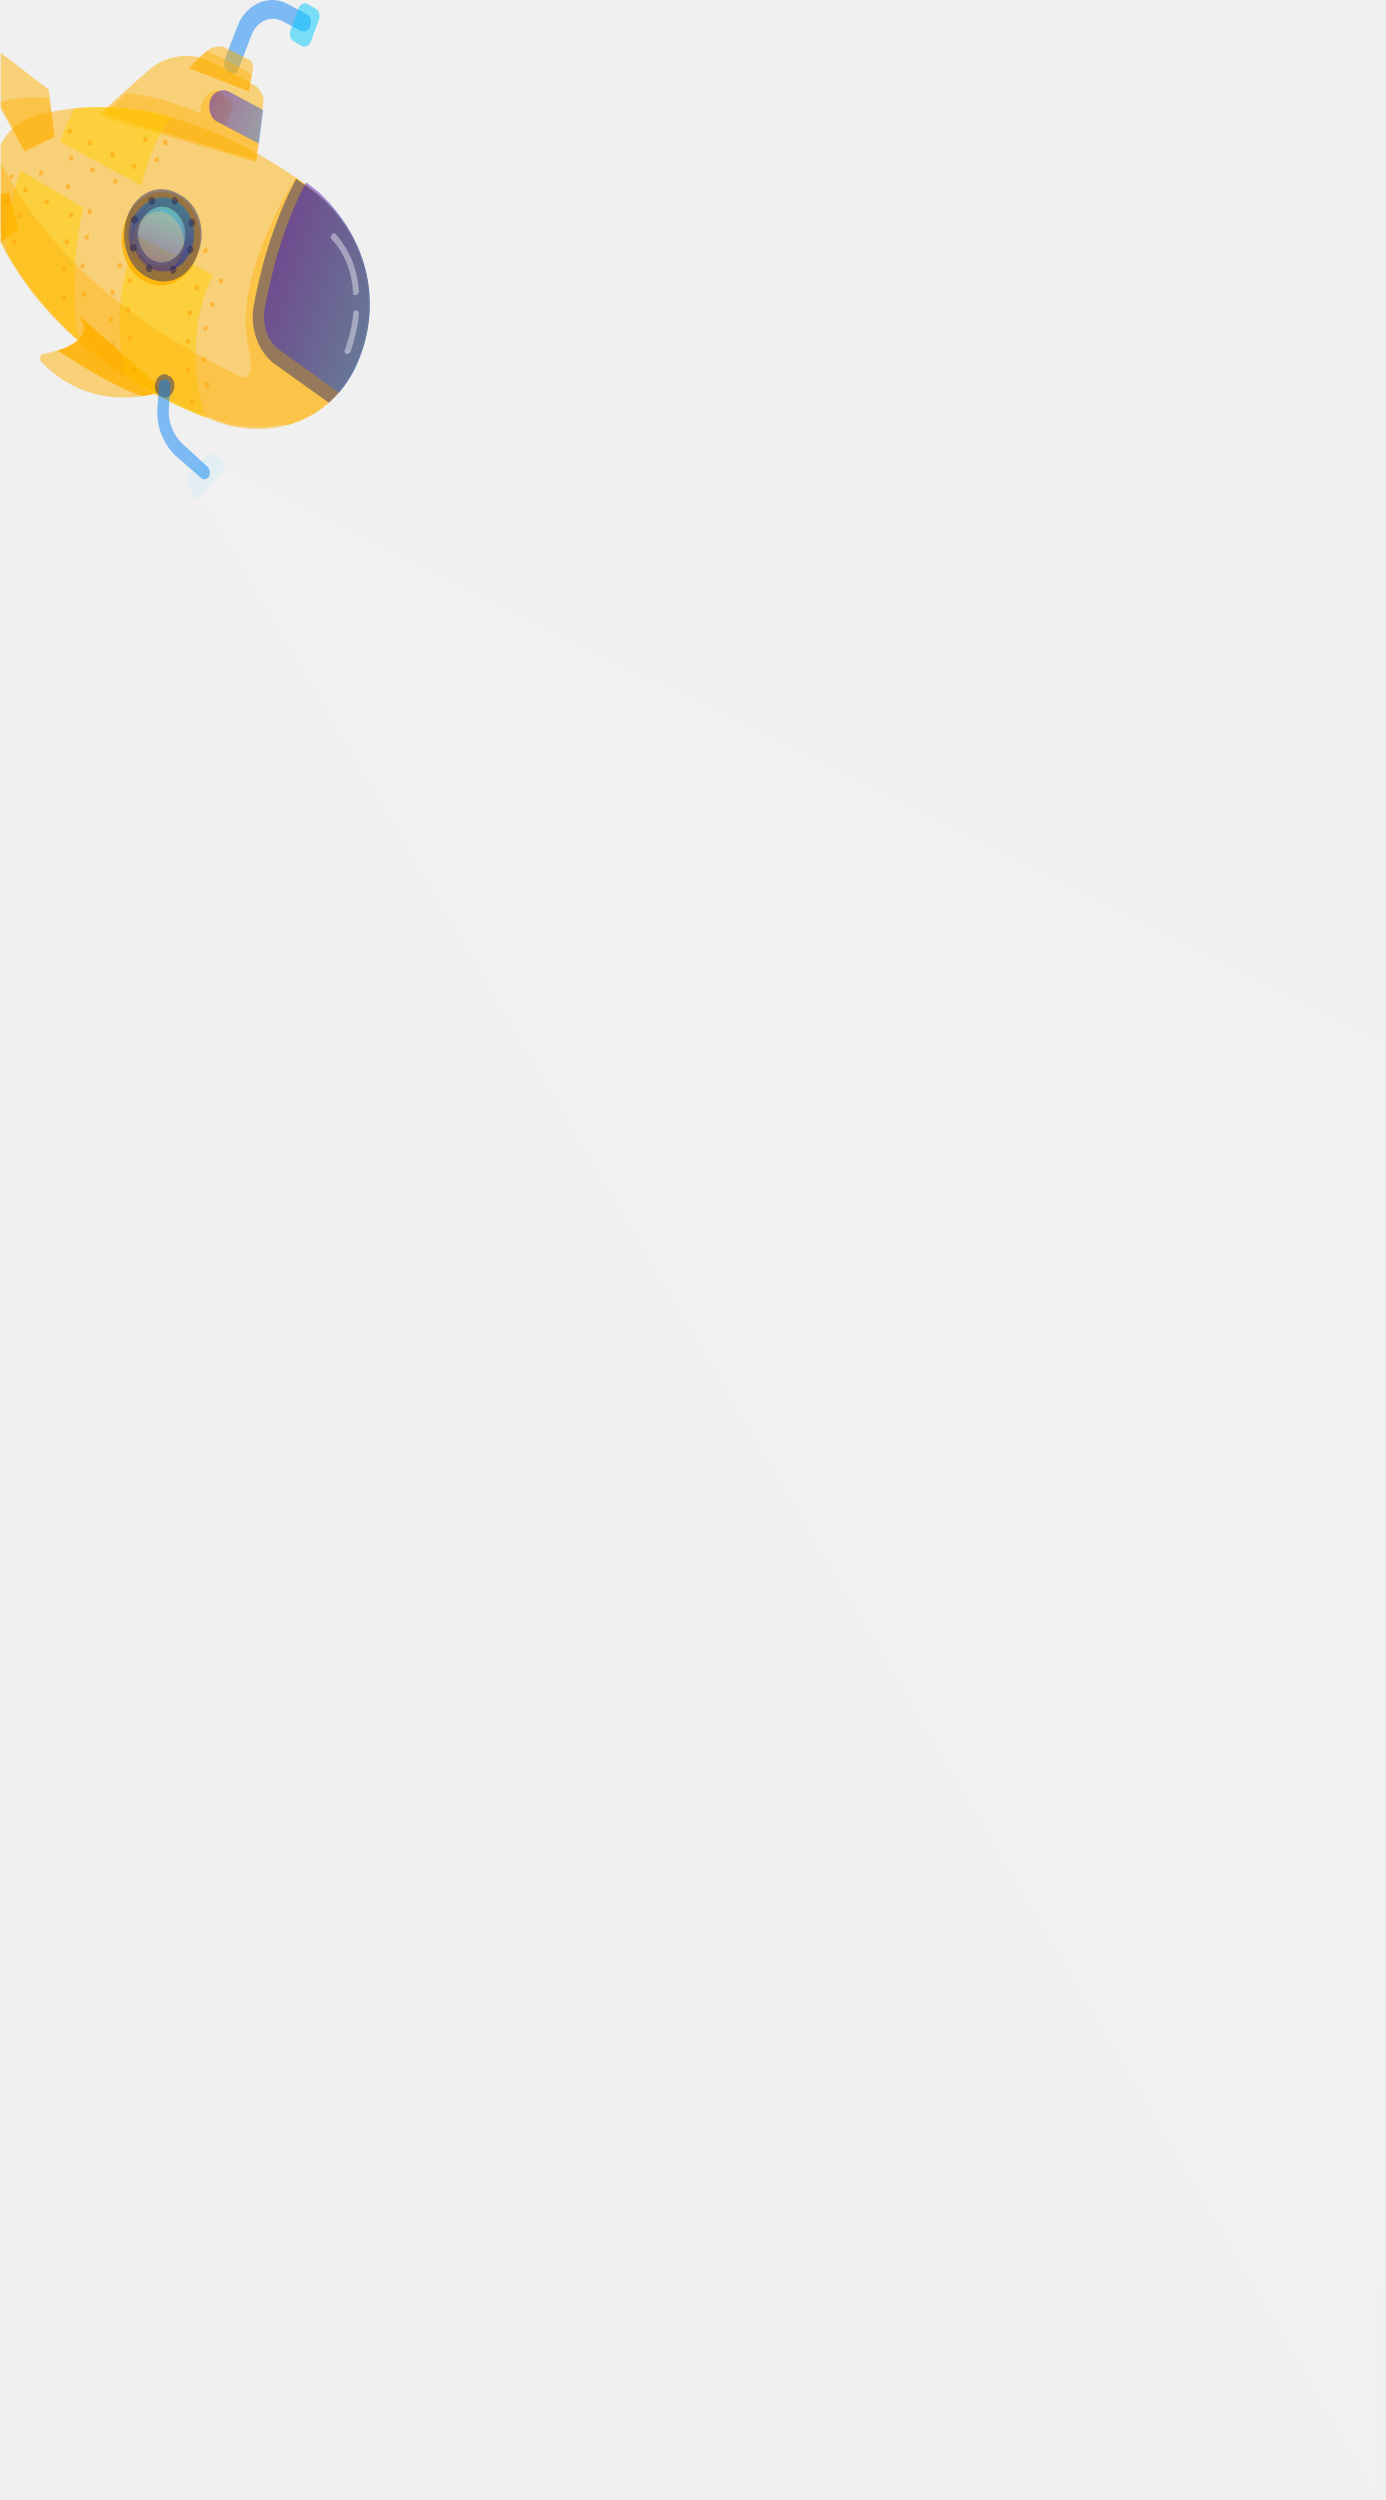
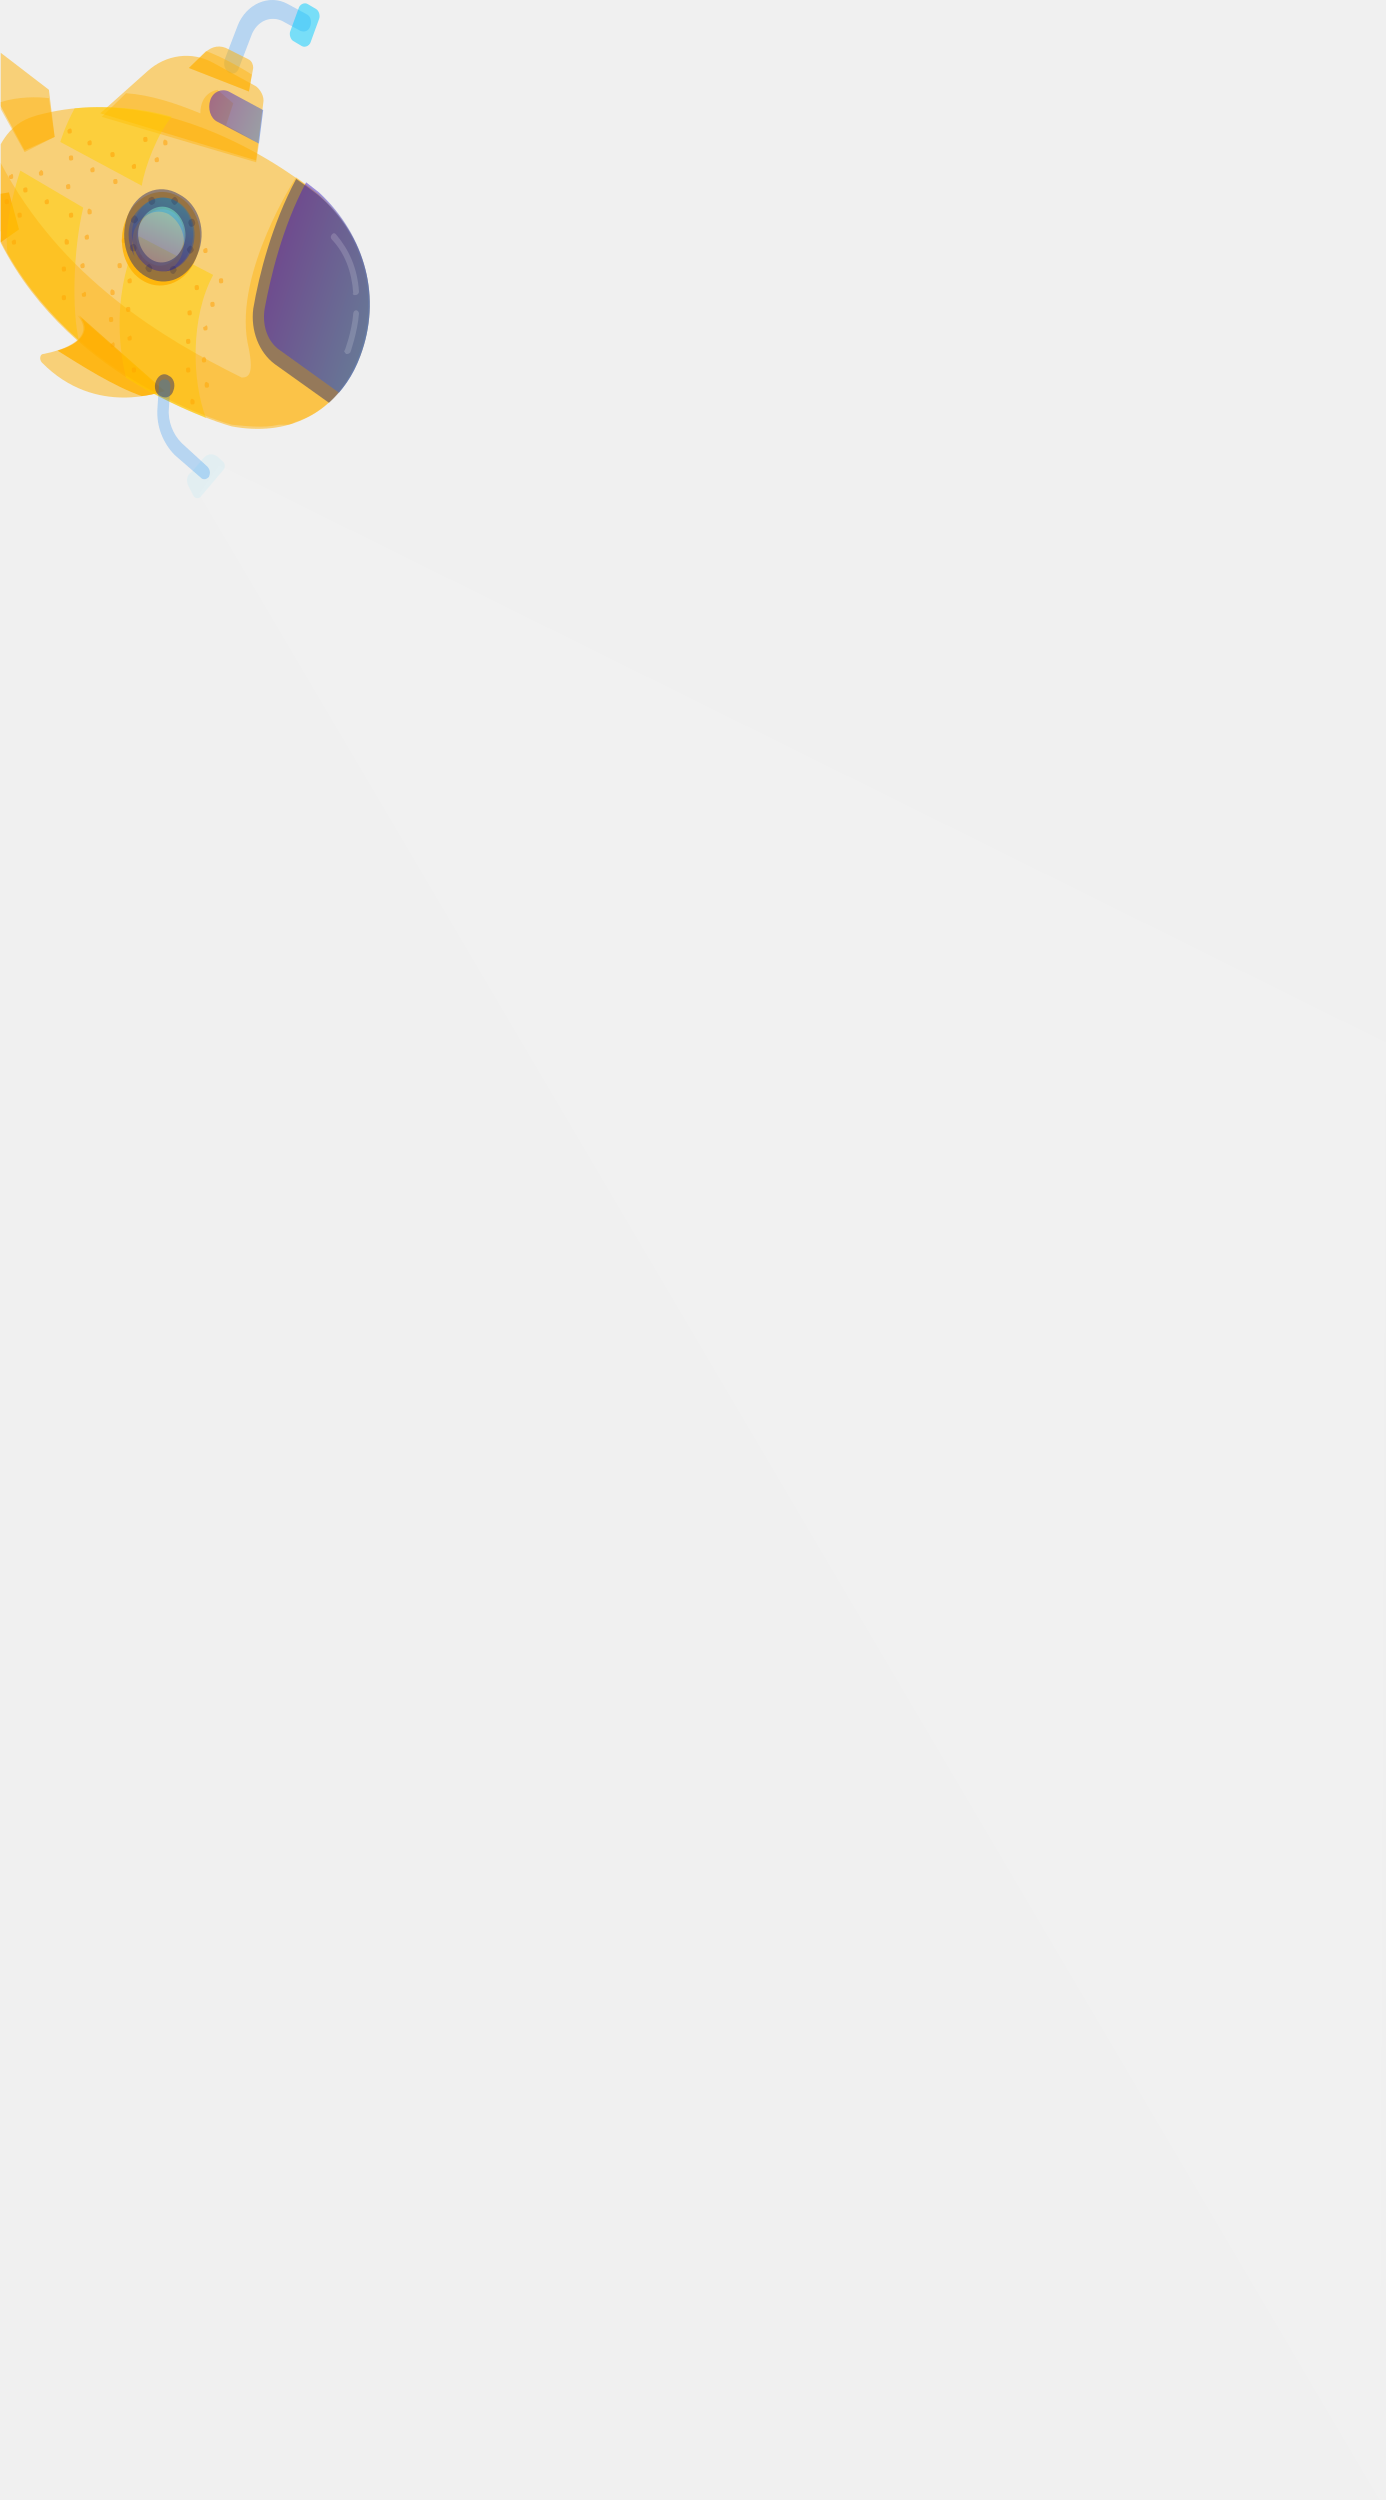
- <svg xmlns="http://www.w3.org/2000/svg" width="1927" height="3476" fill="none">
-   <path opacity=".5" d="M318.315 101.432c5.974 2.352 11.947 0 13.939-7.056l17.921-46.766c7.965-18.725 25.787-25.781 41.717-18.725l25.787 14.02c5.974 2.353 11.948 0 13.939-7.055 1.991-7.056 0-14.02-5.974-16.373l-25.787-14.02C374.07-8.566 342.21 5.455 330.362 35.85l-17.921 46.767c-2.091 7.146-.1 14.202 5.874 18.815z" fill="#0981F3" />
-   <path opacity=".5" d="M407.723 57.016l11.947 7.056c3.983 2.352 9.957 0 11.948-4.704l11.948-32.745c1.991-4.703 0-11.668-3.983-14.02l-11.948-7.056c-3.982-2.352-9.956 0-11.947 4.704L403.74 42.996c-1.991 4.613 0 11.669 3.983 14.02z" fill="#00CBFF" />
-   <path opacity=".5" d="M346.094 127.21l5.973-32.744c0-4.704-1.991-9.408-5.973-11.669l-27.779-14.02c-11.947-7.056-23.795-4.704-33.752 4.703l-21.904 21.076 83.435 32.654z" fill="#FFB000" />
-   <path opacity=".4" d="M286.554 71.037c19.814 7.056 49.683 23.429 63.522 32.746l-3.983 23.428-83.434-32.745 23.895-23.429z" fill="#FFB000" />
-   <path opacity=".5" d="M356.049 223.096l9.957-79.602c1.991-9.317-3.983-18.725-9.957-23.428L296.411 87.32c-29.769-16.373-65.513-11.669-91.399 11.669l-65.513 58.526 216.55 65.581z" fill="#FFB000" />
-   <path opacity=".4" d="M175.242 129.562c33.752 2.352 69.495 14.021 103.347 28.133 0-30.394 23.796-32.746 23.796-32.746l21.904 18.725-9.957 30.394c17.922 9.317 33.752 18.724 45.7 25.78l-3.983 25.781-214.559-63.14 33.752-32.927z" fill="#FFB000" />
-   <path opacity=".5" d="M75.978 190.351l-7.965-65.491L1 73.39v74.11l33.161 61.576 41.817-18.725z" fill="#FFB000" />
-   <path opacity=".4" d="M75.978 190.351l-41.717 21.077-33.26-59.8L1 146v-4.029c23.178-7.694 52.156-7.564 67.013-5.441l7.965 53.821z" fill="#FFB000" />
-   <path opacity=".8" d="M1 324v-54.62l11.456-1.87 13.939 51.471L1 336.92V324z" fill="#FFB000" />
-   <path opacity=".5" d="M226.915 543.677s-93.39 37.449-168.86-39.801c-3.982-4.704-1.99-11.669 1.992-11.669 25.787-4.704 75.469-21.077 47.691-53.822l119.177 105.292z" fill="#FFB000" />
-   <path opacity=".8" d="M109.729 438.385l119.178 105.292s-11.948 4.704-31.761 7.056c-39.726-14.021-83.434-42.153-117.186-63.23 23.796-6.965 51.574-23.338 29.769-49.118z" fill="#FFB000" />
-   <path opacity=".5" d="M322.297 592.885S100.572 533.811.97 337.5c0-4.5 1.483-13.461.03-16.5V200.518c15.934-28.31 35.188-37.155 61.038-42.824 194.647-46.766 379.437 112.349 379.437 112.349 65.512 58.526 87.416 145.093 57.647 224.605-31.86 84.125-101.356 112.258-176.825 98.237z" fill="#FFB000" />
-   <path opacity=".5" d="M151.446 443.088c0 2.352 0 4.704 1.992 4.704 1.991 0 3.982 0 3.982-2.352s0-4.704-1.991-4.704-3.983 0-3.983 2.352zm1.992 35.098c0 2.351 0 4.703 1.991 4.703s3.982 0 3.982-2.352c0-2.351 0-4.703-1.991-4.703 0 0-1.991 2.352-3.982 2.352zm0-72.546c0 2.351 0 4.703 1.991 4.703s3.982 0 3.982-2.351c0-2.352 0-4.704-1.991-4.704-1.991-2.352-3.982 0-3.982 2.352zm9.956-37.451c0 2.352 0 4.704 1.991 4.704s3.982 0 3.982-2.352 0-4.704-1.991-4.704c-2.091 0-3.982 0-3.982 2.352zm5.875-35.097c0 2.352 0 4.703 1.991 4.703s3.982 0 3.982-2.351c0-2.352 0-4.703-1.991-4.703 0 0-1.991 0-3.982 2.351z" fill="#FF9D00" />
-   <path opacity=".5" d="M115.703 288.677c-13.939 58.526-15.93 142.742-5.974 184.896-35.743-32.746-71.486-72.547-99.364-121.666-5.974-46.766 17.921-114.7 17.921-114.7l87.417 51.47zM296.41 382.3c-31.761 58.526-29.769 147.446-9.956 198.916-27.778-11.669-67.504-28.042-111.212-56.174-27.779-116.961 17.921-196.564 17.921-196.564L296.41 382.3z" fill="#FFCE00" />
-   <path opacity=".5" d="M183.207 513.284c0 2.352 0 4.704 1.991 4.704 1.992 0 3.983 0 3.983-2.352 0-2.351 0-4.704-1.991-4.704-1.992 0-3.983 0-3.983 2.352zm-5.974-44.415c0 2.352 0 4.704 1.992 4.704 1.991 0 3.982 0 3.982-2.352s0-4.704-1.991-4.704l-3.983 2.352zm-1.991-39.801c0 2.352 0 4.704 1.991 4.704 1.992 0 3.983 0 3.983-2.352s0-4.704-1.991-4.704c-1.992 0-3.983 0-3.983 2.352z" fill="#FF9D00" />
-   <path opacity=".8" d="M175.242 305.051c11.947-32.745 45.699-46.766 71.486-32.745 27.778 14.021 39.726 53.822 25.787 86.567-11.948 32.745-45.7 46.766-71.487 32.745-27.778-14.021-39.626-53.822-25.786-86.567zm17.921 9.317c-7.965 21.077 0 44.414 15.93 51.47 15.93 9.317 35.743 0 43.709-21.076 7.965-21.077 0-44.505-15.931-51.47-15.93-6.965-35.743 2.352-43.708 21.076z" fill="#FFB000" />
-   <path opacity=".5" d="M177.233 389.265c0 2.352 0 4.704 1.992 4.704 1.991 0 3.982 0 3.982-2.352s0-4.704-1.991-4.704c0 0-1.991 0-3.983 2.352zm13.94-32.745c0 2.352 0 4.704 1.991 4.704s3.983 0 3.983-2.352 0-4.704-1.992-4.704c0 0-1.991 0-3.982 2.352z" fill="#FF9D00" />
-   <path opacity=".5" d="M197.147 258.284L83.844 197.406s5.974-21.076 19.912-46.766c47.691-4.704 93.391 0 135.108 11.669-19.913 23.428-37.735 70.195-41.717 95.975z" fill="#FFCE00" />
-   <path opacity=".5" d="M187.19 305.051c-9.957 25.78 0 56.173 21.804 67.842 21.804 11.669 47.691 0 57.647-25.78 9.957-25.689 0-56.173-21.904-67.842-21.804-11.669-47.591 0-57.547 25.78z" fill="url(#paint0_linear)" />
-   <path opacity=".5" d="M242.845 279.269c21.805 11.669 31.761 42.153 21.805 67.844-5.974 16.372-19.913 28.041-35.744 30.393 9.957-2.352 19.814-11.669 23.796-23.428 7.965-21.077 0-44.415-17.921-56.175-17.922-9.317-37.735 0-47.691 21.077-3.983 11.669-3.983 25.781 0 37.45-7.965-14.021-11.948-32.746-3.983-51.471 14.039-25.69 39.826-37.359 59.738-25.69z" fill="url(#paint1_linear)" />
-   <path opacity=".5" d="M177.234 300.347c11.947-32.746 43.708-46.767 71.486-30.394 27.778 14.021 39.726 51.471 25.787 84.216-11.948 32.746-43.708 46.766-71.486 30.394-25.787-14.021-37.635-51.47-25.787-84.216zm17.921 9.407c-7.965 18.725 0 42.153 15.93 51.471 15.93 9.407 35.743 0 43.709-18.725 7.965-18.725 0-42.153-15.931-51.47-15.93-9.408-35.743 0-43.708 18.724z" fill="#2F306B" />
-   <path opacity=".5" d="M360.032 199.759l-57.647-30.393c-9.957-4.704-13.939-18.725-9.957-30.394 3.983-11.669 15.931-16.373 25.787-11.669l47.691 25.78-5.874 46.676z" fill="url(#paint2_linear)" />
-   <path opacity=".5" d="M238.864 276.919c-1.991 2.352 0 4.704 1.991 7.056 1.991 2.353 3.983 0 5.974-2.352s0-4.704-1.991-7.056c-1.992-2.262-3.983.09-5.974 2.352zm25.786 28.131c-1.991 0-3.982 4.704-1.991 7.056 0 2.351 3.982 4.703 5.973 2.351 1.992 0 3.983-4.703 1.992-7.055 0-2.352-3.983-4.704-5.974-2.352zm1.991 37.449c-1.991-2.351-3.982.001-5.973 2.352-1.992 2.352 0 4.704 1.991 7.055 1.991 2.352 3.982 0 5.974-2.351 1.991-2.443 0-4.704-1.992-7.056zm-21.803 30.395c0-2.352-3.983-4.704-5.974-2.352-1.991 0-3.983 4.704-1.991 7.056 0 2.352 3.982 4.704 5.973 2.352 1.992-2.352 3.983-4.704 1.992-7.056zm-33.852 2.351c1.991-2.352 0-4.703-1.991-7.055-1.991-2.352-3.983 0-5.974 2.352-1.991 2.351 0 4.703 1.991 7.055 3.983 2.352 5.974 0 5.974-2.352zm-23.796-25.781c1.991 0 3.983-4.703 1.991-7.055 0-2.351-3.982-4.703-5.973-2.351-1.992 0-3.983 4.703-1.992 7.054 0 2.352 3.983 2.352 5.974 2.352zm-1.991-39.71c1.991 2.352 3.982 0 5.973-2.352 1.992-2.351 0-4.703-1.991-7.055-1.991-2.352-3.982 0-5.974 2.352-1.991 2.352-1.991 7.055 1.992 7.055zm21.903-28.132c0 2.352 3.983 4.705 5.974 2.353 1.991 0 3.982-4.705 1.991-7.058 0-2.352-3.982-4.705-5.974-2.352-1.991.09-3.982 2.352-1.991 7.057z" fill="#28244B" />
-   <path opacity=".5" d="M264.65 557.698c0 2.352 0 4.703 1.992 4.703 1.991 0 3.982 0 3.982-2.351 0-2.352 0-4.704-1.991-4.704-1.991-2.261-3.983.091-3.983 2.352zm-5.973-44.414c0 2.352 0 4.704 1.991 4.704s3.983 0 3.983-2.352c0-2.351 0-4.704-1.992-4.704-1.991 0-3.982 0-3.982 2.352zm0-39.801c0 2.352 0 4.703 1.991 4.703s3.983 0 3.983-2.351c0-2.352 0-4.704-1.992-4.704-1.991 0-3.982 0-3.982 2.352zm1.991-39.712c0 2.352 0 4.704 1.991 4.704s3.983 0 3.983-2.352 0-4.704-1.992-4.704c0 0-3.982 0-3.982 2.352zm9.956-35.097c0 2.352 0 4.703 1.991 4.703s3.983 0 3.983-2.351c0-2.352 0-4.703-1.992-4.703-1.991 0-3.982 0-3.982 2.351zm9.956 100.589c0 2.352 0 4.704 1.991 4.704 1.992 0 3.983 0 3.983-2.352s0-4.704-1.991-4.704c0-2.353-1.992 0-3.983 2.352zm3.983 35.098c0 2.352 0 4.704 1.992 4.704 1.991 0 3.982 0 3.982-2.352 0-2.353 0-4.705-1.991-4.705-1.991-2.352-3.983.001-3.983 2.353zm-1.992-79.603c0 2.352 0 4.703 1.992 4.703 1.991 0 3.982 0 3.982-2.351 0-2.352 0-4.704-1.991-4.704 0 0-1.991 2.352-3.983 2.352zm9.858-32.746c0 2.352 0 4.704 1.991 4.704s3.983 0 3.983-2.352 0-4.704-1.992-4.704c-1.991 0-3.982 0-3.982 2.352zm11.948-32.747c0 2.352 0 4.704 1.991 4.704s3.983 0 3.983-2.352 0-4.704-1.992-4.704c-1.991 0-3.982 0-3.982 2.352zm-190.664 18.726c0 2.352 0 4.703 1.991 4.703s3.983 0 3.983-2.351c0-2.352 0-4.703-1.992-4.703 0 0-1.991 2.351-3.982 2.351zm-1.992-39.802c0 2.352 0 4.704 1.991 4.704s3.983 0 3.983-2.352 0-4.704-1.992-4.704c0 0-1.991 0-3.982 2.352zm5.974-39.71c0 2.352 0 4.703 1.992 4.703 1.991 0 3.982 0 3.982-2.351s0-4.703-1.991-4.703c-.1 0-1.991 0-3.983 2.351zm3.882-35.097c0 2.351 0 4.703 1.991 4.703 1.992 0 3.983 0 3.983-2.352 0-2.351 0-4.703-1.991-4.703-1.992-2.352-3.983 0-3.983 2.352zM6.382 279.27c0 2.352 0 4.704 1.991 4.704s3.983 0 3.983-2.352 0-4.704-1.992-4.704c-1.99 0-3.982 0-3.982 2.352zm5.974-35.098c0 2.352 0 4.704 1.992 4.704 1.991 0 3.982 0 3.982-2.352s0-4.704-1.991-4.704c0 0-1.991 2.352-3.983 2.352zm79.453 14.112c0 2.352 0 4.704 1.99 4.704 1.992 0 3.983 0 3.983-2.352s0-4.704-1.99-4.704c0 0-3.983 0-3.983 2.352zm-37.736-18.725c0 2.353 0 4.705 1.992 4.705 1.99 0 3.982 0 3.982-2.352 0-2.353 0-4.705-1.991-4.705 0-2.352-1.991 0-3.983 2.352zm228.498 107.554c0 2.352 0 4.704 1.992 4.704 1.991 0 3.982 0 3.982-2.352s0-4.704-1.991-4.704c-1.991.09-3.983 2.352-3.983 2.352zM85.835 412.695c0 2.352 0 4.704 1.991 4.704 1.992 0 3.983 0 3.983-2.352s0-4.704-1.992-4.704c-1.99 0-3.982 0-3.982 2.352zm0-39.801c0 2.352 0 4.704 1.991 4.704 1.992 0 3.983 0 3.983-2.352s0-4.704-1.992-4.704c-1.99 0-3.982 0-3.982 2.352zm3.982-37.45c0 2.353 0 4.705 1.992 4.705 1.99 0 3.982 0 3.982-2.352 0-2.353 0-4.705-1.991-4.705-1.991-2.352-3.983 0-3.983 2.352zm5.974-37.449c0 2.352 0 4.704 1.991 4.704 1.992 0 3.983 0 3.983-2.352s0-4.704-1.992-4.704c0 0-3.982 0-3.982 2.352zm87.416-67.843c0 2.352 0 4.704 1.991 4.704 1.992 0 3.983 0 3.983-2.352s0-4.704-1.991-4.704c0 0-1.992 0-3.983 2.352zm-29.769-16.374c0 2.352 0 4.704 1.991 4.704s3.982 0 3.982-2.352 0-4.703-1.991-4.703-3.982-.001-3.982 2.351zm-31.861-16.373c0 2.352 0 4.704 1.991 4.704 1.992 0 3.983 0 3.983-2.352s0-4.704-1.991-4.704c0 0-1.992 0-3.983 2.352zM93.8 181.033c0 2.351 0 4.703 1.991 4.703s3.983 0 3.983-2.352c0-2.351 0-4.702-1.992-4.702 0 0-1.99 0-3.982 2.351zm63.62 70.195c0 2.352 0 4.704 1.991 4.704s3.983 0 3.983-2.352 0-4.704-1.992-4.704c-1.991 0-3.982 0-3.982 2.352zm-31.86-16.373c0 2.352 0 4.704 1.991 4.704s3.982 0 3.982-2.352 0-4.704-1.991-4.704c0 0-1.991 0-3.982 2.352zm-29.769-16.373c0 2.352 0 4.704 1.991 4.704 1.992 0 3.983-.001 3.983-2.353 0-2.352 0-4.704-1.992-4.704-1.99 0-3.982 0-3.982 2.353zm103.347-25.78c0 2.352 0 4.704 1.991 4.704s3.982 0 3.982-2.352 0-4.704-1.991-4.704-3.982 0-3.982 2.352zm15.83 28.132c0 2.353 0 4.705 1.991 4.705s3.983 0 3.983-2.352c0-2.353 0-4.705-1.992-4.705-1.991 0-3.982 2.352-3.982 2.352zm11.947-23.428c0 2.352 0 4.703 1.991 4.703 1.992 0 3.983 0 3.983-2.351 0-2.352 0-4.703-1.991-4.703-1.992-2.352-3.983 0-3.983 2.351zM62.04 279.27c0 2.352 0 4.704 1.99 4.704 1.992 0 3.983 0 3.983-2.352s0-4.704-1.991-4.704c0 0-1.992 0-3.983 2.352zm-45.701 56.174c0 2.352 0 4.704 1.991 4.704s3.983 0 3.983-2.352 0-4.704-1.992-4.704c0 0-1.99 0-3.982 2.352zm7.965-37.449c0 2.352 0 4.704 1.991 4.704s3.982 0 3.982-2.352 0-4.704-1.99-4.704c-1.992 0-3.983 0-3.983 2.352zm7.965-35.099c0 2.352 0 4.704 1.99 4.704 1.992 0 3.983 0 3.983-2.352s0-4.704-1.99-4.704c-.1 0-3.983 0-3.983 2.352z" fill="#FF9D00" />
-   <path opacity=".4" d="M1 237v-10.373c84.318 160.026 224.848 243.686 335.137 298.326 9.956 0 17.921-4.704 7.965-49.118-17.922-98.237 67.504-229.31 67.504-229.31 19.912 14.021 31.76 23.429 31.76 23.429 65.513 58.526 87.417 145.093 57.647 224.605-17.821 44.505-45.699 74.899-81.442 88.92-3.983 2.352-7.965 2.352-11.948 4.704-3.982 2.352-7.965 2.352-11.948 2.352h-7.965c-19.912 4.703-41.717 2.351-65.512 0 0 0-221.533-59.022-321.198-255.129V237z" fill="#FFB000" />
-   <path opacity=".5" d="M501.114 494.558c-9.957 28.042-25.787 49.119-43.709 65.491l-75.469-53.822c-21.904-16.373-33.752-46.766-29.769-77.25 7.965-46.767 25.787-116.962 59.638-180.192 19.913 14.021 31.761 23.429 31.761 23.429 65.413 56.174 87.317 142.832 57.548 222.344z" fill="#2F306B" />
-   <path opacity=".5" d="M501.113 494.557c-7.965 21.077-17.822 37.45-29.769 51.471l-81.443-58.526c-17.922-11.669-25.787-35.098-21.904-58.526 7.965-42.153 23.895-112.348 57.647-175.487 11.947 9.407 17.921 14.02 17.921 14.02 65.413 60.969 87.317 147.536 57.548 227.048z" fill="url(#paint3_linear)" />
-   <path opacity=".4" d="M493.148 410.344c3.982 0 5.974-2.352 5.974-4.704-1.992-32.746-13.939-58.526-31.761-79.603-1.991-2.352-3.983-2.352-5.974 0s-1.991 4.704 0 7.056c17.921 18.725 27.778 44.505 29.769 74.899-1.991 0 0 2.352 1.992 2.352zm-11.947 81.862c1.991 0 3.982 0 5.974-2.352 0 0 9.956-28.041 11.947-53.821 0-2.352-1.991-4.704-3.982-4.704-1.992 0-3.983 2.352-3.983 4.704-1.991 25.689-11.947 51.469-11.947 51.469-1.992.091 0 2.352 1.991 4.704z" fill="#fff" />
-   <path opacity=".5" d="M216.96 529.656c-3.983 9.317 0 18.724 5.973 21.076 7.965 4.703 15.93 0 17.922-7.055 3.982-9.408 0-18.724-5.974-21.076-5.974-4.613-13.939-2.261-17.921 7.055z" fill="#2F306B" />
-   <path opacity=".5" d="M280.581 665.343c3.982 2.352 7.965 0 9.956-2.352 1.991-4.704 1.991-9.408-1.991-14.021l-35.744-32.746c-11.947-11.669-19.912-30.394-17.921-49.119l1.991-30.393c0-4.704-1.991-9.317-7.965-9.317-3.982 0-7.965 2.351-7.965 9.317l-1.991 30.393c-1.992 25.781 7.965 49.119 23.895 65.492l37.735 32.746z" fill="#0981F3" />
-   <g opacity=".12">
-     <path opacity=".8" d="M304.377 646.617L1926.5 1449.5l-8.5 2025.63L276.599 686.328l27.778-39.711z" fill="url(#paint4_linear)" />
-     <path opacity=".5" d="M262.66 677.101l5.974 11.669c1.991 4.704 7.965 4.704 9.956 2.352l31.761-37.449c3.982-4.704 1.991-9.408 0-11.669l-7.965-7.056c-5.974-4.704-13.939-4.704-19.813 2.352l-15.931 18.725c-7.965 4.704-7.965 14.021-3.982 21.076z" fill="#00CBFF" />
+ <svg xmlns="http://www.w3.org/2000/svg" width="1927" height="3476" viewBox="0 0 1927 3476" fill="none">
+   <g opacity="0.5">
+     <path opacity="0.5" d="M318.315 101.432C324.289 103.784 330.262 101.432 332.254 94.376L350.175 47.61C358.14 28.885 375.962 21.829 391.892 28.885L417.679 42.906C423.653 45.258 429.627 42.906 431.618 35.85C433.609 28.794 431.618 21.829 425.644 19.477L399.857 5.456C374.07 -8.565 342.21 5.456 330.362 35.85L312.441 82.617C310.35 89.763 312.341 96.819 318.315 101.432Z" fill="#0981F3" />
+   </g>
+   <path opacity="0.5" d="M407.723 57.016L419.67 64.072C423.653 66.424 429.627 64.072 431.618 59.368L443.566 26.623C445.557 21.92 443.566 14.955 439.583 12.603L427.635 5.547C423.653 3.195 417.679 5.547 415.688 10.251L403.74 42.996C401.749 47.609 403.74 54.665 407.723 57.016Z" fill="#00CBFF" />
+   <path opacity="0.5" d="M346.094 127.21L352.067 94.466C352.067 89.762 350.076 85.058 346.094 82.797L318.315 68.777C306.368 61.721 294.52 64.073 284.563 73.48L262.659 94.556L346.094 127.21Z" fill="#FFB000" />
+   <path opacity="0.4" d="M286.554 71.037C306.368 78.093 336.237 94.466 350.076 103.783L346.093 127.211L262.659 94.466L286.554 71.037Z" fill="#FFB000" />
+   <path opacity="0.5" d="M356.049 223.096L366.006 143.494C367.997 134.177 362.023 124.769 356.049 120.066L296.411 87.32C266.642 70.947 230.898 75.651 205.012 98.989L139.499 157.515L356.049 223.096Z" fill="#FFB000" />
+   <path opacity="0.4" d="M175.242 129.562C208.994 131.914 244.737 143.583 278.589 157.695C278.589 127.301 302.385 124.949 302.385 124.949L324.289 143.674L314.332 174.068C332.254 183.385 348.084 192.792 360.032 199.848L356.049 225.629L141.49 162.489L175.242 129.562Z" fill="#FFB000" />
+   <path opacity="0.5" d="M75.978 190.351L68.013 124.86L1 73.39V147.5L34.161 209.076L75.978 190.351Z" fill="#FFB000" />
+   <path opacity="0.4" d="M75.978 190.351L34.261 211.428L1 151.628L1 146C1 144.5 1 142.5 1 141.971C24.178 134.277 53.156 134.407 68.013 136.53L75.978 190.351Z" fill="#FFB000" />
+   <path opacity="0.8" d="M1 324C1.001 312.5 1.001 312 1.001 281.5L1 269.38L12.456 267.51L26.395 318.981L1 336.92L1 324Z" fill="#FFB000" />
+   <path opacity="0.5" d="M226.915 543.677C226.915 543.677 133.525 581.126 58.056 503.876C54.073 499.172 56.064 492.207 60.047 492.207C85.834 487.503 135.516 471.13 107.738 438.385L226.915 543.677Z" fill="#FFB000" />
+   <path opacity="0.8" d="M109.729 438.385L228.907 543.677C228.907 543.677 216.959 548.381 197.146 550.733C157.42 536.712 113.712 508.58 79.96 487.503C103.756 480.538 131.534 464.165 109.729 438.385Z" fill="#FFB000" />
+   <path opacity="0.5" d="M322.297 592.885C322.297 592.885 100.572 533.811 0.97 337.5C0.97 333 2.453 324.039 1.001 321C1.001 293 1 251 1.001 231.5C1.001 222.5 1 207.5 1 200.518C16.934 172.208 36.188 163.363 62.038 157.694C256.685 110.928 441.475 270.043 441.475 270.043C506.987 328.569 528.891 415.136 499.122 494.648C467.262 578.773 397.766 606.906 322.297 592.885Z" fill="#FFB000" />
+   <path opacity="0.5" d="M151.446 443.088C151.446 445.44 151.446 447.792 153.438 447.792C155.429 447.792 157.42 447.792 157.42 445.44C157.42 443.088 157.42 440.736 155.429 440.736C153.438 440.736 151.446 440.736 151.446 443.088Z" fill="#FF9D00" />
+   <path opacity="0.5" d="M153.438 478.186C153.438 480.537 153.438 482.889 155.429 482.889C157.42 482.889 159.411 482.889 159.411 480.537C159.411 478.186 159.411 475.834 157.42 475.834C157.42 475.834 155.429 478.186 153.438 478.186Z" fill="#FF9D00" />
+   <path opacity="0.5" d="M153.438 405.64C153.438 407.991 153.438 410.343 155.429 410.343C157.42 410.343 159.411 410.343 159.411 407.992C159.411 405.64 159.411 403.288 157.42 403.288C155.429 400.936 153.438 403.288 153.438 405.64Z" fill="#FF9D00" />
+   <path opacity="0.5" d="M163.394 368.189C163.394 370.541 163.394 372.893 165.385 372.893C167.376 372.893 169.367 372.893 169.367 370.541C169.367 368.189 169.367 365.837 167.376 365.837C165.285 365.837 163.394 365.837 163.394 368.189Z" fill="#FF9D00" />
+   <path opacity="0.5" d="M169.269 333.092C169.269 335.444 169.269 337.795 171.26 337.795C173.251 337.795 175.242 337.795 175.242 335.444C175.242 333.092 175.242 330.741 173.251 330.741C173.251 330.741 171.26 330.741 169.269 333.092Z" fill="#FF9D00" />
+   <path opacity="0.5" d="M115.703 288.677C101.764 347.203 99.773 431.419 109.729 473.573C73.986 440.827 38.243 401.026 10.365 351.907C4.391 305.141 28.286 237.207 28.286 237.207L115.703 288.677Z" fill="#FFCE00" />
+   <path opacity="0.5" d="M296.41 382.3C264.649 440.826 266.641 529.746 286.454 581.216C258.676 569.547 218.95 553.174 175.242 525.042C147.463 408.081 193.163 328.478 193.163 328.478L296.41 382.3Z" fill="#FFCE00" />
+   <path opacity="0.5" d="M183.207 513.284C183.207 515.636 183.207 517.988 185.198 517.988C187.19 517.988 189.181 517.988 189.181 515.636C189.181 513.285 189.181 510.932 187.19 510.932C185.198 510.932 183.207 510.932 183.207 513.284Z" fill="#FF9D00" />
+   <path opacity="0.5" d="M177.233 468.869C177.233 471.221 177.233 473.573 179.225 473.573C181.216 473.573 183.207 473.573 183.207 471.221C183.207 468.869 183.207 466.517 181.216 466.517L177.233 468.869Z" fill="#FF9D00" />
+   <path opacity="0.5" d="M175.242 429.068C175.242 431.42 175.242 433.772 177.233 433.772C179.225 433.772 181.216 433.772 181.216 431.42C181.216 429.068 181.216 426.716 179.225 426.716C177.233 426.716 175.242 426.716 175.242 429.068Z" fill="#FF9D00" />
+   <path opacity="0.8" d="M175.242 305.051C187.189 272.306 220.941 258.285 246.728 272.306C274.506 286.327 286.454 326.128 272.515 358.873C260.567 391.618 226.815 405.639 201.028 391.618C173.25 377.597 161.402 337.796 175.242 305.051ZM193.163 314.368C185.198 335.445 193.163 358.782 209.093 365.838C225.023 375.155 244.836 365.838 252.802 344.762C260.767 323.685 252.802 300.257 236.871 293.292C220.941 286.327 201.128 295.644 193.163 314.368Z" fill="#FFB000" />
+   <path opacity="0.5" d="M177.233 389.265C177.233 391.617 177.233 393.969 179.225 393.969C181.216 393.969 183.207 393.969 183.207 391.617C183.207 389.265 183.207 386.913 181.216 386.913C181.216 386.913 179.225 386.913 177.233 389.265Z" fill="#FF9D00" />
+   <path opacity="0.5" d="M191.173 356.52C191.173 358.872 191.173 361.224 193.164 361.224C195.155 361.224 197.147 361.224 197.147 358.872C197.147 356.52 197.147 354.168 195.155 354.168C195.155 354.168 193.164 354.168 191.173 356.52Z" fill="#FF9D00" />
+   <path opacity="0.5" d="M197.147 258.284L83.844 197.406C83.844 197.406 89.818 176.33 103.756 150.64C151.447 145.936 197.147 150.64 238.864 162.309C218.951 185.737 201.129 232.504 197.147 258.284Z" fill="#FFCE00" />
+   <path opacity="0.5" d="M187.19 305.051C177.233 330.831 187.19 361.224 208.994 372.893C230.798 384.562 256.685 372.893 266.641 347.113C276.598 321.424 266.641 290.94 244.737 279.271C222.933 267.602 197.146 279.271 187.19 305.051Z" fill="url(#paint0_linear)" />
+   <path opacity="0.5" d="M242.845 279.269C264.65 290.938 274.606 321.422 264.65 347.113C258.676 363.485 244.737 375.154 228.906 377.506C238.863 375.154 248.72 365.837 252.702 354.078C260.667 333.001 252.702 309.663 234.781 297.903C216.859 288.586 197.046 297.903 187.09 318.98C183.107 330.649 183.107 344.761 187.09 356.43C179.125 342.409 175.142 323.684 183.107 304.959C197.146 279.269 222.933 267.6 242.845 279.269Z" fill="url(#paint1_linear)" />
+   <path opacity="0.5" d="M177.234 300.347C189.181 267.601 220.942 253.58 248.72 269.953C276.498 283.974 288.446 321.424 274.507 354.169C262.559 386.915 230.799 400.935 203.021 384.563C177.234 370.542 165.386 333.093 177.234 300.347ZM195.155 309.754C187.19 328.479 195.155 351.907 211.085 361.225C227.015 370.632 246.828 361.225 254.794 342.5C262.759 323.775 254.794 300.347 238.863 291.03C222.933 281.622 203.12 291.03 195.155 309.754Z" fill="#2F306B" />
+   <path opacity="0.5" d="M360.032 199.759L302.385 169.366C292.428 164.662 288.446 150.641 292.428 138.972C296.411 127.303 308.359 122.599 318.215 127.303L365.906 153.083L360.032 199.759Z" fill="url(#paint2_linear)" />
+   <g opacity="0.5">
+     <path opacity="0.5" d="M238.864 276.919C236.873 279.271 238.864 281.623 240.855 283.975C242.846 286.328 244.838 283.975 246.829 281.623C248.82 279.271 246.829 276.919 244.838 274.567C242.846 272.305 240.855 274.657 238.864 276.919Z" fill="#28244B" />
+     <path opacity="0.5" d="M264.65 305.05C262.659 305.05 260.668 309.754 262.659 312.106C262.659 314.457 266.641 316.809 268.632 314.457C270.624 314.457 272.615 309.754 270.624 307.402C270.624 305.05 266.641 302.698 264.65 305.05Z" fill="#28244B" />
+     <path opacity="0.5" d="M266.641 342.499C264.65 340.148 262.659 342.5 260.668 344.851C258.676 347.203 260.668 349.555 262.659 351.906C264.65 354.258 266.641 351.906 268.633 349.555C270.624 347.112 268.633 344.851 266.641 342.499Z" fill="#28244B" />
+     <path opacity="0.5" d="M244.838 372.894C244.838 370.542 240.855 368.19 238.864 370.542C236.873 370.542 234.881 375.246 236.873 377.598C236.873 379.95 240.855 382.302 242.846 379.95C244.838 377.598 246.829 375.246 244.838 372.894Z" fill="#28244B" />
+     <path opacity="0.5" d="M210.986 375.245C212.977 372.893 210.986 370.542 208.995 368.19C207.004 365.838 205.012 368.19 203.021 370.542C201.03 372.893 203.021 375.245 205.012 377.597C208.995 379.949 210.986 377.597 210.986 375.245Z" fill="#28244B" />
+     <path opacity="0.5" d="M187.19 349.464C189.181 349.464 191.173 344.761 189.181 342.409C189.181 340.058 185.199 337.706 183.208 340.058C181.216 340.058 179.225 344.761 181.216 347.112C181.216 349.464 185.199 349.464 187.19 349.464Z" fill="#28244B" />
+     <path opacity="0.5" d="M185.199 309.754C187.19 312.106 189.181 309.754 191.172 307.402C193.164 305.051 191.172 302.699 189.181 300.347C187.19 297.995 185.199 300.347 183.207 302.699C181.216 305.051 181.216 309.754 185.199 309.754Z" fill="#28244B" />
+     <path opacity="0.5" d="M207.102 281.622C207.102 283.974 211.085 286.327 213.076 283.975C215.067 283.975 217.058 279.27 215.067 276.917C215.067 274.565 211.085 272.212 209.093 274.565C207.102 274.655 205.111 276.917 207.102 281.622Z" fill="#28244B" />
+   </g>
+   <path opacity="0.5" d="M264.65 557.698C264.65 560.05 264.65 562.401 266.642 562.401C268.633 562.401 270.624 562.401 270.624 560.05C270.624 557.698 270.624 555.346 268.633 555.346C266.642 553.085 264.65 555.437 264.65 557.698Z" fill="#FF9D00" />
+   <path opacity="0.5" d="M258.677 513.284C258.677 515.636 258.677 517.988 260.668 517.988C262.659 517.988 264.651 517.988 264.651 515.636C264.651 513.285 264.651 510.932 262.659 510.932C260.668 510.932 258.677 510.932 258.677 513.284Z" fill="#FF9D00" />
+   <path opacity="0.5" d="M258.677 473.483C258.677 475.835 258.677 478.186 260.668 478.186C262.659 478.186 264.651 478.186 264.651 475.835C264.651 473.483 264.651 471.131 262.659 471.131C260.668 471.131 258.677 471.131 258.677 473.483Z" fill="#FF9D00" />
+   <path opacity="0.5" d="M260.668 433.771C260.668 436.123 260.668 438.475 262.659 438.475C264.65 438.475 266.642 438.475 266.642 436.123C266.642 433.771 266.642 431.419 264.65 431.419C264.65 431.419 260.668 431.419 260.668 433.771Z" fill="#FF9D00" />
+   <path opacity="0.5" d="M270.624 398.674C270.624 401.026 270.624 403.377 272.615 403.377C274.606 403.377 276.598 403.377 276.598 401.026C276.598 398.674 276.598 396.323 274.606 396.323C272.615 396.323 270.624 396.323 270.624 398.674Z" fill="#FF9D00" />
+   <path opacity="0.5" d="M280.58 499.263C280.58 501.615 280.58 503.967 282.571 503.967C284.563 503.967 286.554 503.967 286.554 501.615C286.554 499.263 286.554 496.911 284.563 496.911C284.563 494.558 282.571 496.911 280.58 499.263Z" fill="#FF9D00" />
+   <path opacity="0.5" d="M284.563 534.361C284.563 536.713 284.563 539.065 286.555 539.065C288.546 539.065 290.537 539.065 290.537 536.713C290.537 534.36 290.537 532.008 288.546 532.008C286.555 529.656 284.563 532.009 284.563 534.361Z" fill="#FF9D00" />
+   <path opacity="0.5" d="M282.571 454.758C282.571 457.11 282.571 459.461 284.563 459.461C286.554 459.461 288.545 459.461 288.545 457.11C288.545 454.758 288.545 452.406 286.554 452.406C286.554 452.406 284.563 454.758 282.571 454.758Z" fill="#FF9D00" />
+   <path opacity="0.5" d="M292.429 422.012C292.429 424.364 292.429 426.716 294.42 426.716C296.411 426.716 298.403 426.716 298.403 424.364C298.403 422.012 298.403 419.66 296.411 419.66C294.42 419.66 292.429 419.66 292.429 422.012Z" fill="#FF9D00" />
+   <path opacity="0.5" d="M304.377 389.265C304.377 391.617 304.377 393.969 306.368 393.969C308.359 393.969 310.351 393.969 310.351 391.617C310.351 389.265 310.351 386.913 308.359 386.913C306.368 386.913 304.377 386.913 304.377 389.265Z" fill="#FF9D00" />
+   <path opacity="0.5" d="M113.713 407.991C113.713 410.343 113.713 412.694 115.704 412.694C117.695 412.694 119.687 412.694 119.687 410.343C119.687 407.991 119.687 405.64 117.695 405.64C117.695 405.64 115.704 407.991 113.713 407.991Z" fill="#FF9D00" />
+   <path opacity="0.5" d="M111.721 368.189C111.721 370.541 111.721 372.893 113.712 372.893C115.703 372.893 117.695 372.893 117.695 370.541C117.695 368.189 117.695 365.837 115.703 365.837C115.703 365.837 113.712 365.837 111.721 368.189Z" fill="#FF9D00" />
+   <path opacity="0.5" d="M117.695 328.479C117.695 330.831 117.695 333.182 119.687 333.182C121.678 333.182 123.669 333.182 123.669 330.831C123.669 328.48 123.669 326.128 121.678 326.128C121.578 326.128 119.687 326.128 117.695 328.479Z" fill="#FF9D00" />
+   <path opacity="0.5" d="M121.577 293.382C121.577 295.733 121.577 298.085 123.568 298.085C125.56 298.085 127.551 298.085 127.551 295.733C127.551 293.382 127.551 291.03 125.56 291.03C123.568 288.678 121.577 291.03 121.577 293.382Z" fill="#FF9D00" />
+   <path opacity="0.5" d="M6.382 279.27C6.382 281.622 6.382 283.974 8.373 283.974C10.364 283.974 12.356 283.974 12.356 281.622C12.356 279.27 12.356 276.918 10.364 276.918C8.373 276.918 6.382 276.918 6.382 279.27Z" fill="#FF9D00" />
+   <path opacity="0.5" d="M12.356 244.172C12.356 246.524 12.356 248.876 14.348 248.876C16.339 248.876 18.33 248.876 18.33 246.524C18.33 244.172 18.33 241.82 16.339 241.82C16.339 241.82 14.348 244.172 12.356 244.172Z" fill="#FF9D00" />
+   <path opacity="0.5" d="M91.809 258.284C91.809 260.636 91.809 262.988 93.8 262.988C95.791 262.988 97.782 262.988 97.782 260.636C97.782 258.284 97.782 255.932 95.791 255.932C95.791 255.932 91.809 255.932 91.809 258.284Z" fill="#FF9D00" />
+   <path opacity="0.5" d="M54.073 239.559C54.073 241.912 54.073 244.264 56.065 244.264C58.056 244.264 60.047 244.264 60.047 241.912C60.047 239.559 60.047 237.207 58.056 237.207C58.056 234.855 56.065 237.207 54.073 239.559Z" fill="#FF9D00" />
+   <path opacity="0.5" d="M282.571 347.113C282.571 349.465 282.571 351.817 284.563 351.817C286.554 351.817 288.545 351.817 288.545 349.465C288.545 347.113 288.545 344.761 286.554 344.761C284.563 344.851 282.571 347.113 282.571 347.113Z" fill="#FF9D00" />
+   <path opacity="0.5" d="M85.835 412.695C85.835 415.047 85.835 417.399 87.826 417.399C89.817 417.399 91.809 417.399 91.809 415.047C91.809 412.695 91.809 410.343 89.817 410.343C87.826 410.343 85.835 410.343 85.835 412.695Z" fill="#FF9D00" />
+   <path opacity="0.5" d="M85.835 372.894C85.835 375.246 85.835 377.598 87.826 377.598C89.817 377.598 91.809 377.598 91.809 375.246C91.809 372.894 91.809 370.542 89.817 370.542C87.826 370.542 85.835 370.542 85.835 372.894Z" fill="#FF9D00" />
+   <path opacity="0.5" d="M89.817 335.444C89.817 337.797 89.817 340.149 91.809 340.149C93.8 340.149 95.791 340.149 95.791 337.797C95.791 335.444 95.791 333.092 93.8 333.092C91.809 330.74 89.817 333.092 89.817 335.444Z" fill="#FF9D00" />
+   <path opacity="0.5" d="M95.791 297.995C95.791 300.347 95.791 302.699 97.782 302.699C99.773 302.699 101.765 302.699 101.765 300.347C101.765 297.995 101.765 295.643 99.773 295.643C99.773 295.643 95.791 295.643 95.791 297.995Z" fill="#FF9D00" />
+   <path opacity="0.5" d="M183.207 230.152C183.207 232.504 183.207 234.856 185.198 234.856C187.19 234.856 189.181 234.856 189.181 232.504C189.181 230.152 189.181 227.8 187.19 227.8C187.19 227.8 185.198 227.8 183.207 230.152Z" fill="#FF9D00" />
+   <path opacity="0.5" d="M153.438 213.778C153.438 216.13 153.438 218.482 155.429 218.482C157.42 218.482 159.411 218.482 159.411 216.13C159.411 213.778 159.411 211.427 157.42 211.427C155.429 211.427 153.438 211.426 153.438 213.778Z" fill="#FF9D00" />
+   <path opacity="0.5" d="M121.577 197.405C121.577 199.757 121.577 202.109 123.568 202.109C125.56 202.109 127.551 202.109 127.551 199.757C127.551 197.405 127.551 195.053 125.56 195.053C125.56 195.053 123.568 195.053 121.577 197.405Z" fill="#FF9D00" />
+   <path opacity="0.5" d="M93.8 181.033C93.8 183.384 93.8 185.736 95.791 185.736C97.782 185.736 99.774 185.736 99.774 183.384C99.774 181.033 99.774 178.682 97.782 178.682C97.782 178.682 95.791 178.682 93.8 181.033Z" fill="#FF9D00" />
+   <path opacity="0.5" d="M157.42 251.228C157.42 253.58 157.42 255.932 159.411 255.932C161.402 255.932 163.394 255.932 163.394 253.58C163.394 251.228 163.394 248.876 161.402 248.876C159.411 248.876 157.42 248.876 157.42 251.228Z" fill="#FF9D00" />
+   <path opacity="0.5" d="M125.56 234.855C125.56 237.207 125.56 239.559 127.551 239.559C129.542 239.559 131.533 239.559 131.533 237.207C131.533 234.855 131.533 232.503 129.542 232.503C129.542 232.503 127.551 232.503 125.56 234.855Z" fill="#FF9D00" />
+   <path opacity="0.5" d="M95.791 218.482C95.791 220.834 95.791 223.186 97.782 223.186C99.773 223.186 101.765 223.185 101.765 220.833C101.765 218.481 101.765 216.129 99.773 216.129C97.782 216.129 95.791 216.129 95.791 218.482Z" fill="#FF9D00" />
+   <path opacity="0.5" d="M199.138 192.702C199.138 195.054 199.138 197.406 201.129 197.406C203.12 197.406 205.111 197.406 205.111 195.054C205.111 192.702 205.111 190.35 203.12 190.35C201.129 190.35 199.138 190.35 199.138 192.702Z" fill="#FF9D00" />
+   <path opacity="0.5" d="M214.968 220.834C214.968 223.187 214.968 225.539 216.959 225.539C218.95 225.539 220.942 225.539 220.942 223.187C220.942 220.834 220.942 218.482 218.95 218.482C216.959 218.482 214.968 220.834 214.968 220.834Z" fill="#FF9D00" />
+   <path opacity="0.5" d="M226.915 197.406C226.915 199.758 226.915 202.109 228.906 202.109C230.898 202.109 232.889 202.109 232.889 199.758C232.889 197.406 232.889 195.055 230.898 195.055C228.906 192.703 226.915 195.055 226.915 197.406Z" fill="#FF9D00" />
+   <path opacity="0.5" d="M62.039 279.27C62.039 281.622 62.039 283.974 64.03 283.974C66.022 283.974 68.013 283.974 68.013 281.622C68.013 279.27 68.013 276.918 66.022 276.918C66.022 276.918 64.03 276.918 62.039 279.27Z" fill="#FF9D00" />
+   <path opacity="0.5" d="M16.339 335.444C16.339 337.796 16.339 340.148 18.33 340.148C20.321 340.148 22.313 340.148 22.313 337.796C22.313 335.444 22.313 333.092 20.321 333.092C20.321 333.092 18.33 333.092 16.339 335.444Z" fill="#FF9D00" />
+   <path opacity="0.5" d="M24.304 297.995C24.304 300.347 24.304 302.699 26.295 302.699C28.286 302.699 30.277 302.699 30.277 300.347C30.277 297.995 30.277 295.643 28.286 295.643C26.295 295.643 24.304 295.643 24.304 297.995Z" fill="#FF9D00" />
+   <path opacity="0.5" d="M32.269 262.896C32.269 265.248 32.269 267.6 34.26 267.6C36.251 267.6 38.242 267.6 38.242 265.248C38.242 262.896 38.242 260.544 36.251 260.544C36.151 260.544 32.269 260.544 32.269 262.896Z" fill="#FF9D00" />
+   <path opacity="0.4" d="M1 237C1 234.648 1 229 1 226.627C85.318 386.653 225.848 470.313 336.137 524.953C346.093 524.953 354.058 520.249 344.102 475.835C326.18 377.598 411.606 246.525 411.606 246.525C431.518 260.546 443.366 269.954 443.366 269.954C508.879 328.48 530.783 415.047 501.013 494.559C483.192 539.064 455.314 569.458 419.571 583.479C415.588 585.831 411.606 585.831 407.623 588.183C403.641 590.535 399.658 590.535 395.675 590.535C393.684 590.535 393.684 590.535 391.693 590.535C389.702 590.535 389.702 590.535 387.71 590.535C367.798 595.238 345.993 592.886 322.198 590.535C322.198 590.535 100.665 531.513 1 335.406C1 332 1 329 1 325.5C1 302 1 295 1 250.5C1 247 1 239.352 1 237Z" fill="#FFB000" />
+   <path opacity="0.5" d="M501.114 494.558C491.157 522.6 475.327 543.677 457.405 560.049L381.936 506.227C360.032 489.854 348.184 459.461 352.167 428.977C360.132 382.21 377.954 312.015 411.805 248.785C431.718 262.806 443.566 272.214 443.566 272.214C508.979 328.388 530.883 415.046 501.114 494.558Z" fill="#2F306B" />
+   <path opacity="0.5" d="M501.113 494.557C493.148 515.634 483.291 532.007 471.344 546.028L389.901 487.502C371.979 475.833 364.114 452.404 367.997 428.976C375.962 386.823 391.892 316.628 425.644 253.489C437.591 262.896 443.565 267.509 443.565 267.509C508.978 328.478 530.882 415.045 501.113 494.557Z" fill="url(#paint3_linear)" />
+   <g opacity="0.4">
+     <path opacity="0.4" d="M493.148 410.344C497.13 410.344 499.122 407.992 499.122 405.64C497.13 372.894 485.183 347.114 467.361 326.037C465.37 323.685 463.378 323.685 461.387 326.037C459.396 328.389 459.396 330.741 461.387 333.093C479.308 351.818 489.165 377.598 491.156 407.992C489.165 407.992 491.156 410.344 493.148 410.344Z" fill="white" />
+   </g>
+   <g opacity="0.4">
+     <path opacity="0.4" d="M481.201 492.206C483.192 492.206 485.183 492.206 487.175 489.854C487.175 489.854 497.131 461.813 499.122 436.033C499.122 433.681 497.131 431.329 495.14 431.329C493.148 431.329 491.157 433.681 491.157 436.033C489.166 461.722 479.21 487.502 479.21 487.502C477.218 487.593 479.21 489.854 481.201 492.206Z" fill="white" />
+   </g>
+   <path opacity="0.5" d="M216.96 529.656C212.977 538.973 216.96 548.38 222.933 550.732C230.898 555.435 238.863 550.732 240.855 543.677C244.837 534.269 240.855 524.953 234.881 522.601C228.907 517.988 220.942 520.34 216.96 529.656Z" fill="#2F306B" />
+   <g opacity="0.5">
+     <path opacity="0.5" d="M280.581 665.343C284.563 667.695 288.546 665.343 290.537 662.991C292.528 658.287 292.528 653.583 288.546 648.97L252.802 616.224C240.855 604.555 232.89 585.83 234.881 567.105L236.872 536.712C236.872 532.008 234.881 527.395 228.907 527.395C224.925 527.395 220.942 529.746 220.942 536.712L218.951 567.105C216.959 592.886 226.916 616.224 242.846 632.597L280.581 665.343Z" fill="#0981F3" />
+   </g>
+   <g opacity="0.12">
+     <path opacity="0.8" d="M304.377 646.617L1926.5 1449.5L1918 3475.13L276.599 686.328L304.377 646.617Z" fill="url(#paint4_linear)" />
+     <path opacity="0.5" d="M262.66 677.101L268.634 688.77C270.625 693.474 276.599 693.474 278.59 691.122L310.351 653.673C314.333 648.969 312.342 644.265 310.351 642.004L302.386 634.948C296.412 630.244 288.447 630.244 282.573 637.3L266.642 656.025C258.677 660.729 258.677 670.046 262.66 677.101Z" fill="#00CBFF" />
  </g>
  <defs>
    <linearGradient id="paint0_linear" x1="190.838" y1="396.137" x2="244.438" y2="270.058" gradientUnits="userSpaceOnUse">
      <stop stop-color="#4F00BC" />
-       <stop offset=".595" stop-color="#387ED3" />
+       <stop offset="0.595" stop-color="#387ED3" />
      <stop offset="1" stop-color="#29D4E2" />
    </linearGradient>
    <linearGradient id="paint1_linear" x1="191.413" y1="389.51" x2="242.357" y2="269.678" gradientUnits="userSpaceOnUse">
      <stop stop-color="#4F00BC" />
-       <stop offset=".595" stop-color="#387ED3" />
+       <stop offset="0.595" stop-color="#387ED3" />
      <stop offset="1" stop-color="#29D4E2" />
    </linearGradient>
    <linearGradient id="paint2_linear" x1="267.9" y1="140.612" x2="459.299" y2="214.956" gradientUnits="userSpaceOnUse">
      <stop stop-color="#4F00BC" />
      <stop offset="1" stop-color="#29D4E2" />
    </linearGradient>
    <linearGradient id="paint3_linear" x1="323.527" y1="365.868" x2="683.991" y2="484.319" gradientUnits="userSpaceOnUse">
      <stop stop-color="#4F00BC" />
      <stop offset="1" stop-color="#29D4E2" />
    </linearGradient>
    <linearGradient id="paint4_linear" x1="-693.449" y1="490.735" x2="582.74" y2="1654.04" gradientUnits="userSpaceOnUse">
-       <stop stop-color="#fff" />
-       <stop offset="1" stop-color="#fff" />
+       <stop stop-color="white" />
+       <stop offset="1" stop-color="white" />
    </linearGradient>
  </defs>
</svg>
